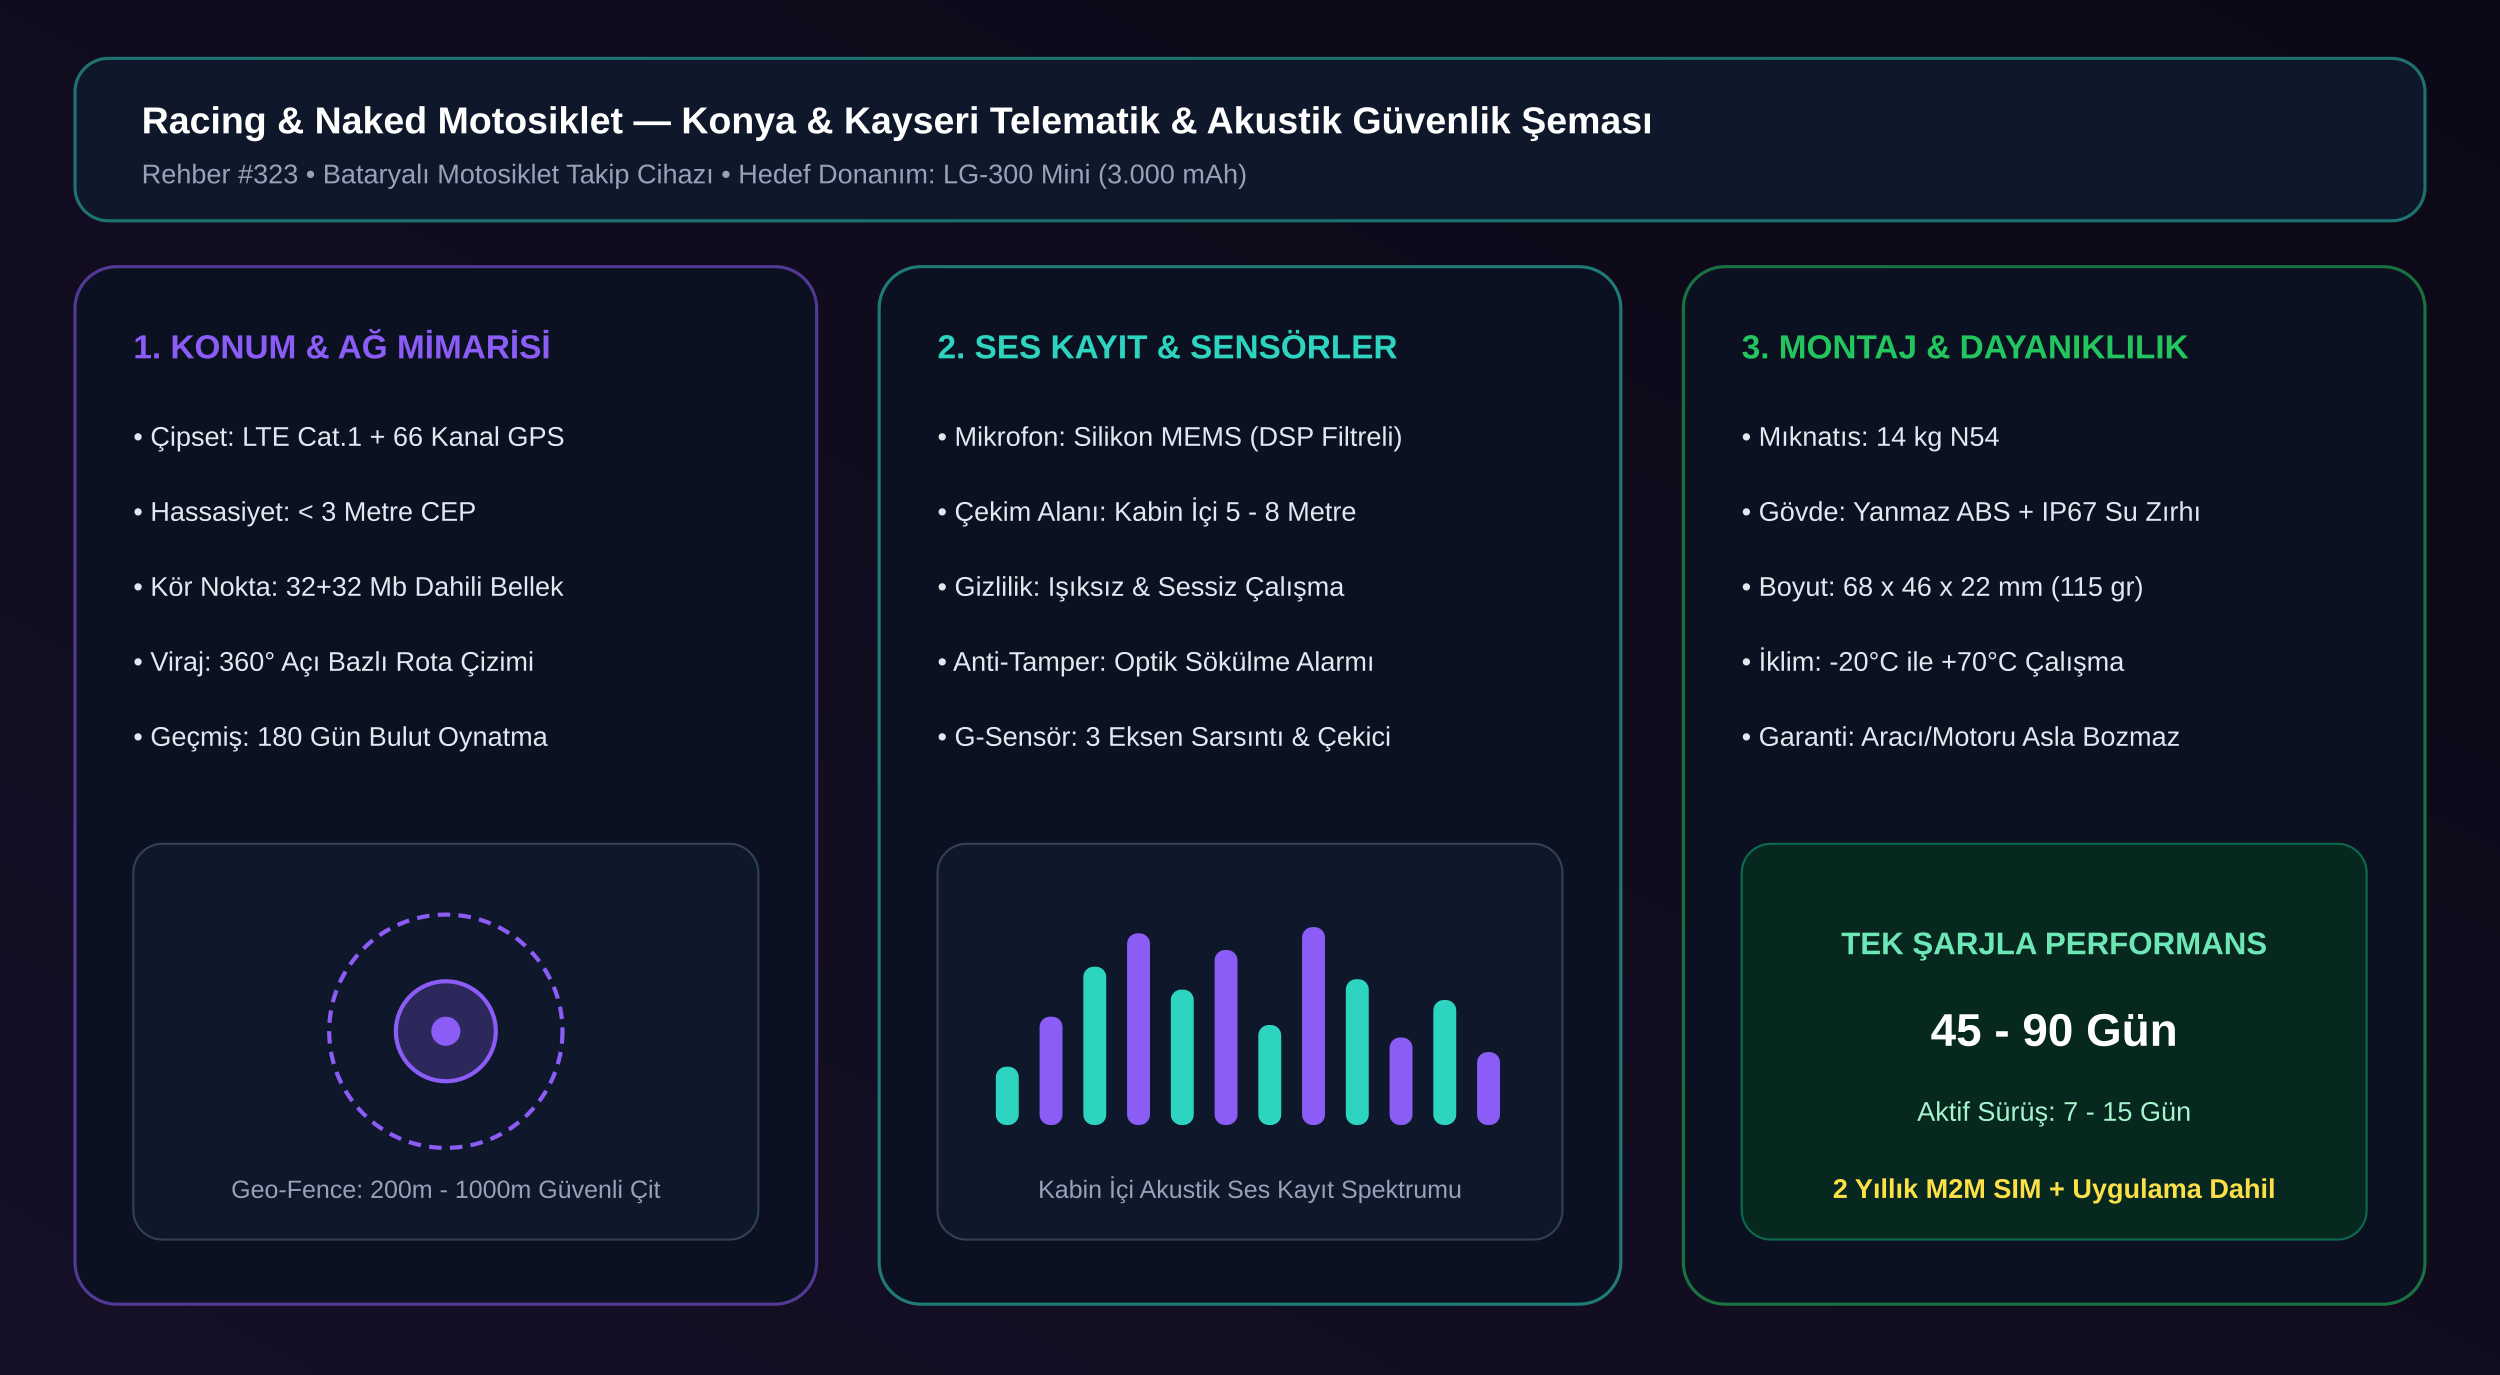
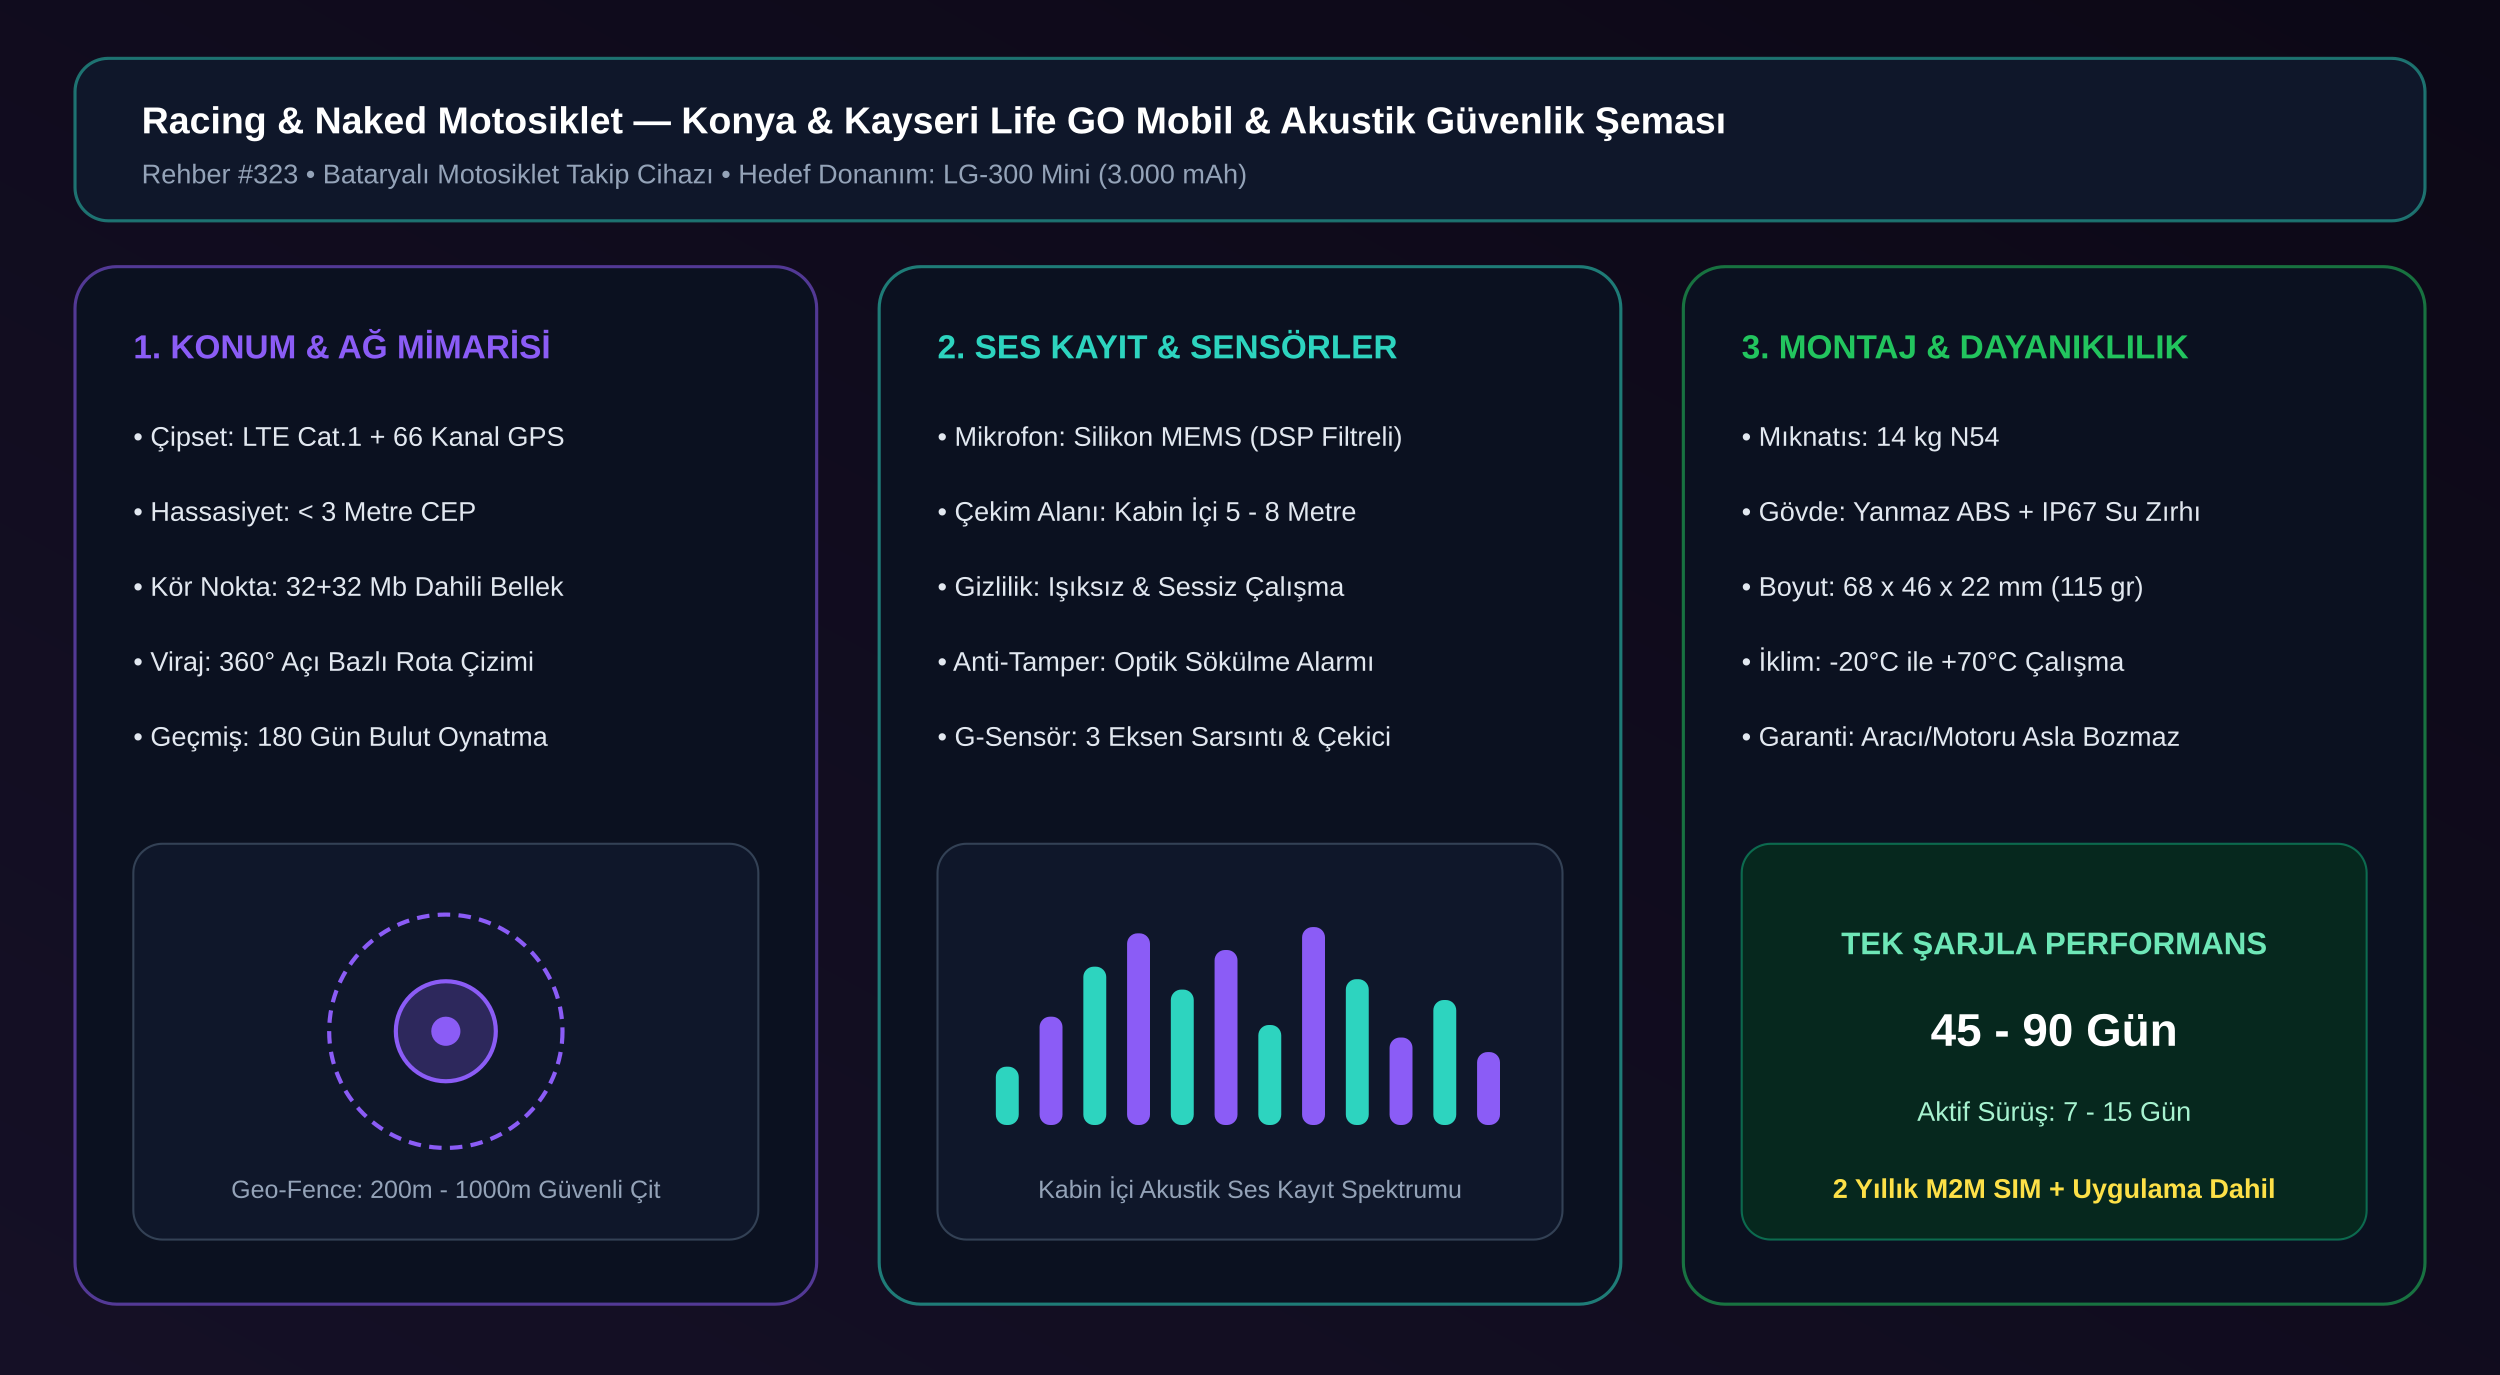
<svg xmlns="http://www.w3.org/2000/svg" viewBox="0 0 1200 660" width="1200" height="660">
  <defs>
    <linearGradient id="g2_323" x1="0%" y1="100%" x2="100%" y2="0%">
      <stop offset="0%" stop-color="#151026" />
      <stop offset="100%" stop-color="#0C0816" />
    </linearGradient>
  </defs>
  <rect width="1200" height="660" fill="url(#g2_323)" />
  <rect x="36" y="28" width="1128" height="78" rx="16" fill="#0F172A" stroke="#2DD4BF" stroke-opacity="0.5" stroke-width="1.5" />
-   <text x="68" y="64" fill="#FFFFFF" font-family="Arial, sans-serif" font-size="18" font-weight="bold">Racing &amp; Naked Motosiklet — Konya &amp; Kayseri Telematik &amp; Akustik Güvenlik Şeması</text>
+   <text x="68" y="64" fill="#FFFFFF" font-family="Arial, sans-serif" font-size="18" font-weight="bold">Racing &amp; Naked Motosiklet — Konya &amp; Kayseri Life GO Mobil &amp; Akustik Güvenlik Şeması</text>
  <text x="68" y="88" fill="#94A3B8" font-family="Arial, sans-serif" font-size="13">Rehber #323 • Bataryalı Motosiklet Takip Cihazı • Hedef Donanım: LG-300 Mini (3.000 mAh)</text>
  <rect x="36" y="128" width="356" height="498" rx="20" fill="#0B1120" stroke="#8B5CF6" stroke-opacity="0.55" stroke-width="1.5" />
  <text x="64" y="172" fill="#8B5CF6" font-family="Arial, sans-serif" font-size="16" font-weight="bold">1. KONUM &amp; AĞ MİMARİSİ</text>
  <text x="64" y="214" fill="#E2E8F0" font-family="Arial, sans-serif" font-size="13">• Çipset: LTE Cat.1 + 66 Kanal GPS</text>
  <text x="64" y="250" fill="#E2E8F0" font-family="Arial, sans-serif" font-size="13">• Hassasiyet: &lt; 3 Metre CEP</text>
  <text x="64" y="286" fill="#E2E8F0" font-family="Arial, sans-serif" font-size="13">• Kör Nokta: 32+32 Mb Dahili Bellek</text>
  <text x="64" y="322" fill="#E2E8F0" font-family="Arial, sans-serif" font-size="13">• Viraj: 360° Açı Bazlı Rota Çizimi</text>
  <text x="64" y="358" fill="#E2E8F0" font-family="Arial, sans-serif" font-size="13">• Geçmiş: 180 Gün Bulut Oynatma</text>
  <rect x="64" y="405" width="300" height="190" rx="14" fill="#0F172A" stroke="#334155" />
  <circle cx="214" cy="495" r="56" fill="none" stroke="#8B5CF6" stroke-width="2" stroke-dasharray="6 4" />
  <circle cx="214" cy="495" r="24" fill="#8B5CF6" fill-opacity="0.25" stroke="#8B5CF6" stroke-width="2" />
  <circle cx="214" cy="495" r="7" fill="#8B5CF6" />
  <text x="214" y="575" text-anchor="middle" fill="#94A3B8" font-family="Arial, sans-serif" font-size="12">Geo-Fence: 200m - 1000m Güvenli Çit</text>
  <rect x="422" y="128" width="356" height="498" rx="20" fill="#0B1120" stroke="#2DD4BF" stroke-opacity="0.55" stroke-width="1.5" />
  <text x="450" y="172" fill="#2DD4BF" font-family="Arial, sans-serif" font-size="16" font-weight="bold">2. SES KAYIT &amp; SENSÖRLER</text>
  <text x="450" y="214" fill="#E2E8F0" font-family="Arial, sans-serif" font-size="13">• Mikrofon: Silikon MEMS (DSP Filtreli)</text>
  <text x="450" y="250" fill="#E2E8F0" font-family="Arial, sans-serif" font-size="13">• Çekim Alanı: Kabin İçi 5 - 8 Metre</text>
  <text x="450" y="286" fill="#E2E8F0" font-family="Arial, sans-serif" font-size="13">• Gizlilik: Işıksız &amp; Sessiz Çalışma</text>
  <text x="450" y="322" fill="#E2E8F0" font-family="Arial, sans-serif" font-size="13">• Anti-Tamper: Optik Sökülme Alarmı</text>
  <text x="450" y="358" fill="#E2E8F0" font-family="Arial, sans-serif" font-size="13">• G-Sensör: 3 Eksen Sarsıntı &amp; Çekici</text>
  <rect x="450" y="405" width="300" height="190" rx="14" fill="#0F172A" stroke="#334155" />
  <rect x="478" y="512" width="11" height="28" rx="5" fill="#2DD4BF" />
  <rect x="499" y="488" width="11" height="52" rx="5" fill="#8B5CF6" />
  <rect x="520" y="464" width="11" height="76" rx="5" fill="#2DD4BF" />
  <rect x="541" y="448" width="11" height="92" rx="5" fill="#8B5CF6" />
  <rect x="562" y="475" width="11" height="65" rx="5" fill="#2DD4BF" />
  <rect x="583" y="456" width="11" height="84" rx="5" fill="#8B5CF6" />
  <rect x="604" y="492" width="11" height="48" rx="5" fill="#2DD4BF" />
  <rect x="625" y="445" width="11" height="95" rx="5" fill="#8B5CF6" />
  <rect x="646" y="470" width="11" height="70" rx="5" fill="#2DD4BF" />
  <rect x="667" y="498" width="11" height="42" rx="5" fill="#8B5CF6" />
  <rect x="688" y="480" width="11" height="60" rx="5" fill="#2DD4BF" />
  <rect x="709" y="505" width="11" height="35" rx="5" fill="#8B5CF6" />
  <text x="600" y="575" text-anchor="middle" fill="#94A3B8" font-family="Arial, sans-serif" font-size="12">Kabin İçi Akustik Ses Kayıt Spektrumu</text>
  <rect x="808" y="128" width="356" height="498" rx="20" fill="#0B1120" stroke="#22C55E" stroke-opacity="0.55" stroke-width="1.5" />
  <text x="836" y="172" fill="#22C55E" font-family="Arial, sans-serif" font-size="16" font-weight="bold">3. MONTAJ &amp; DAYANIKLILIK</text>
  <text x="836" y="214" fill="#E2E8F0" font-family="Arial, sans-serif" font-size="13">• Mıknatıs: 14 kg N54</text>
  <text x="836" y="250" fill="#E2E8F0" font-family="Arial, sans-serif" font-size="13">• Gövde: Yanmaz ABS + IP67 Su Zırhı</text>
  <text x="836" y="286" fill="#E2E8F0" font-family="Arial, sans-serif" font-size="13">• Boyut: 68 x 46 x 22 mm (115 gr)</text>
  <text x="836" y="322" fill="#E2E8F0" font-family="Arial, sans-serif" font-size="13">• İklim: -20°C ile +70°C Çalışma</text>
  <text x="836" y="358" fill="#E2E8F0" font-family="Arial, sans-serif" font-size="13">• Garanti: Aracı/Motoru Asla Bozmaz</text>
  <rect x="836" y="405" width="300" height="190" rx="14" fill="#06281E" stroke="#10B981" stroke-opacity="0.5" />
  <text x="986" y="458" text-anchor="middle" fill="#6EE7B7" font-family="Arial, sans-serif" font-size="15" font-weight="bold">TEK ŞARJLA PERFORMANS</text>
  <text x="986" y="502" text-anchor="middle" fill="#FFFFFF" font-family="Arial, sans-serif" font-size="22" font-weight="bold">45 - 90 Gün</text>
  <text x="986" y="538" text-anchor="middle" fill="#A7F3D0" font-family="Arial, sans-serif" font-size="13">Aktif Sürüş: 7 - 15 Gün</text>
  <text x="986" y="575" text-anchor="middle" fill="#FDE047" font-family="Arial, sans-serif" font-size="13" font-weight="bold">2 Yıllık M2M SIM + Uygulama Dahil</text>
</svg>
